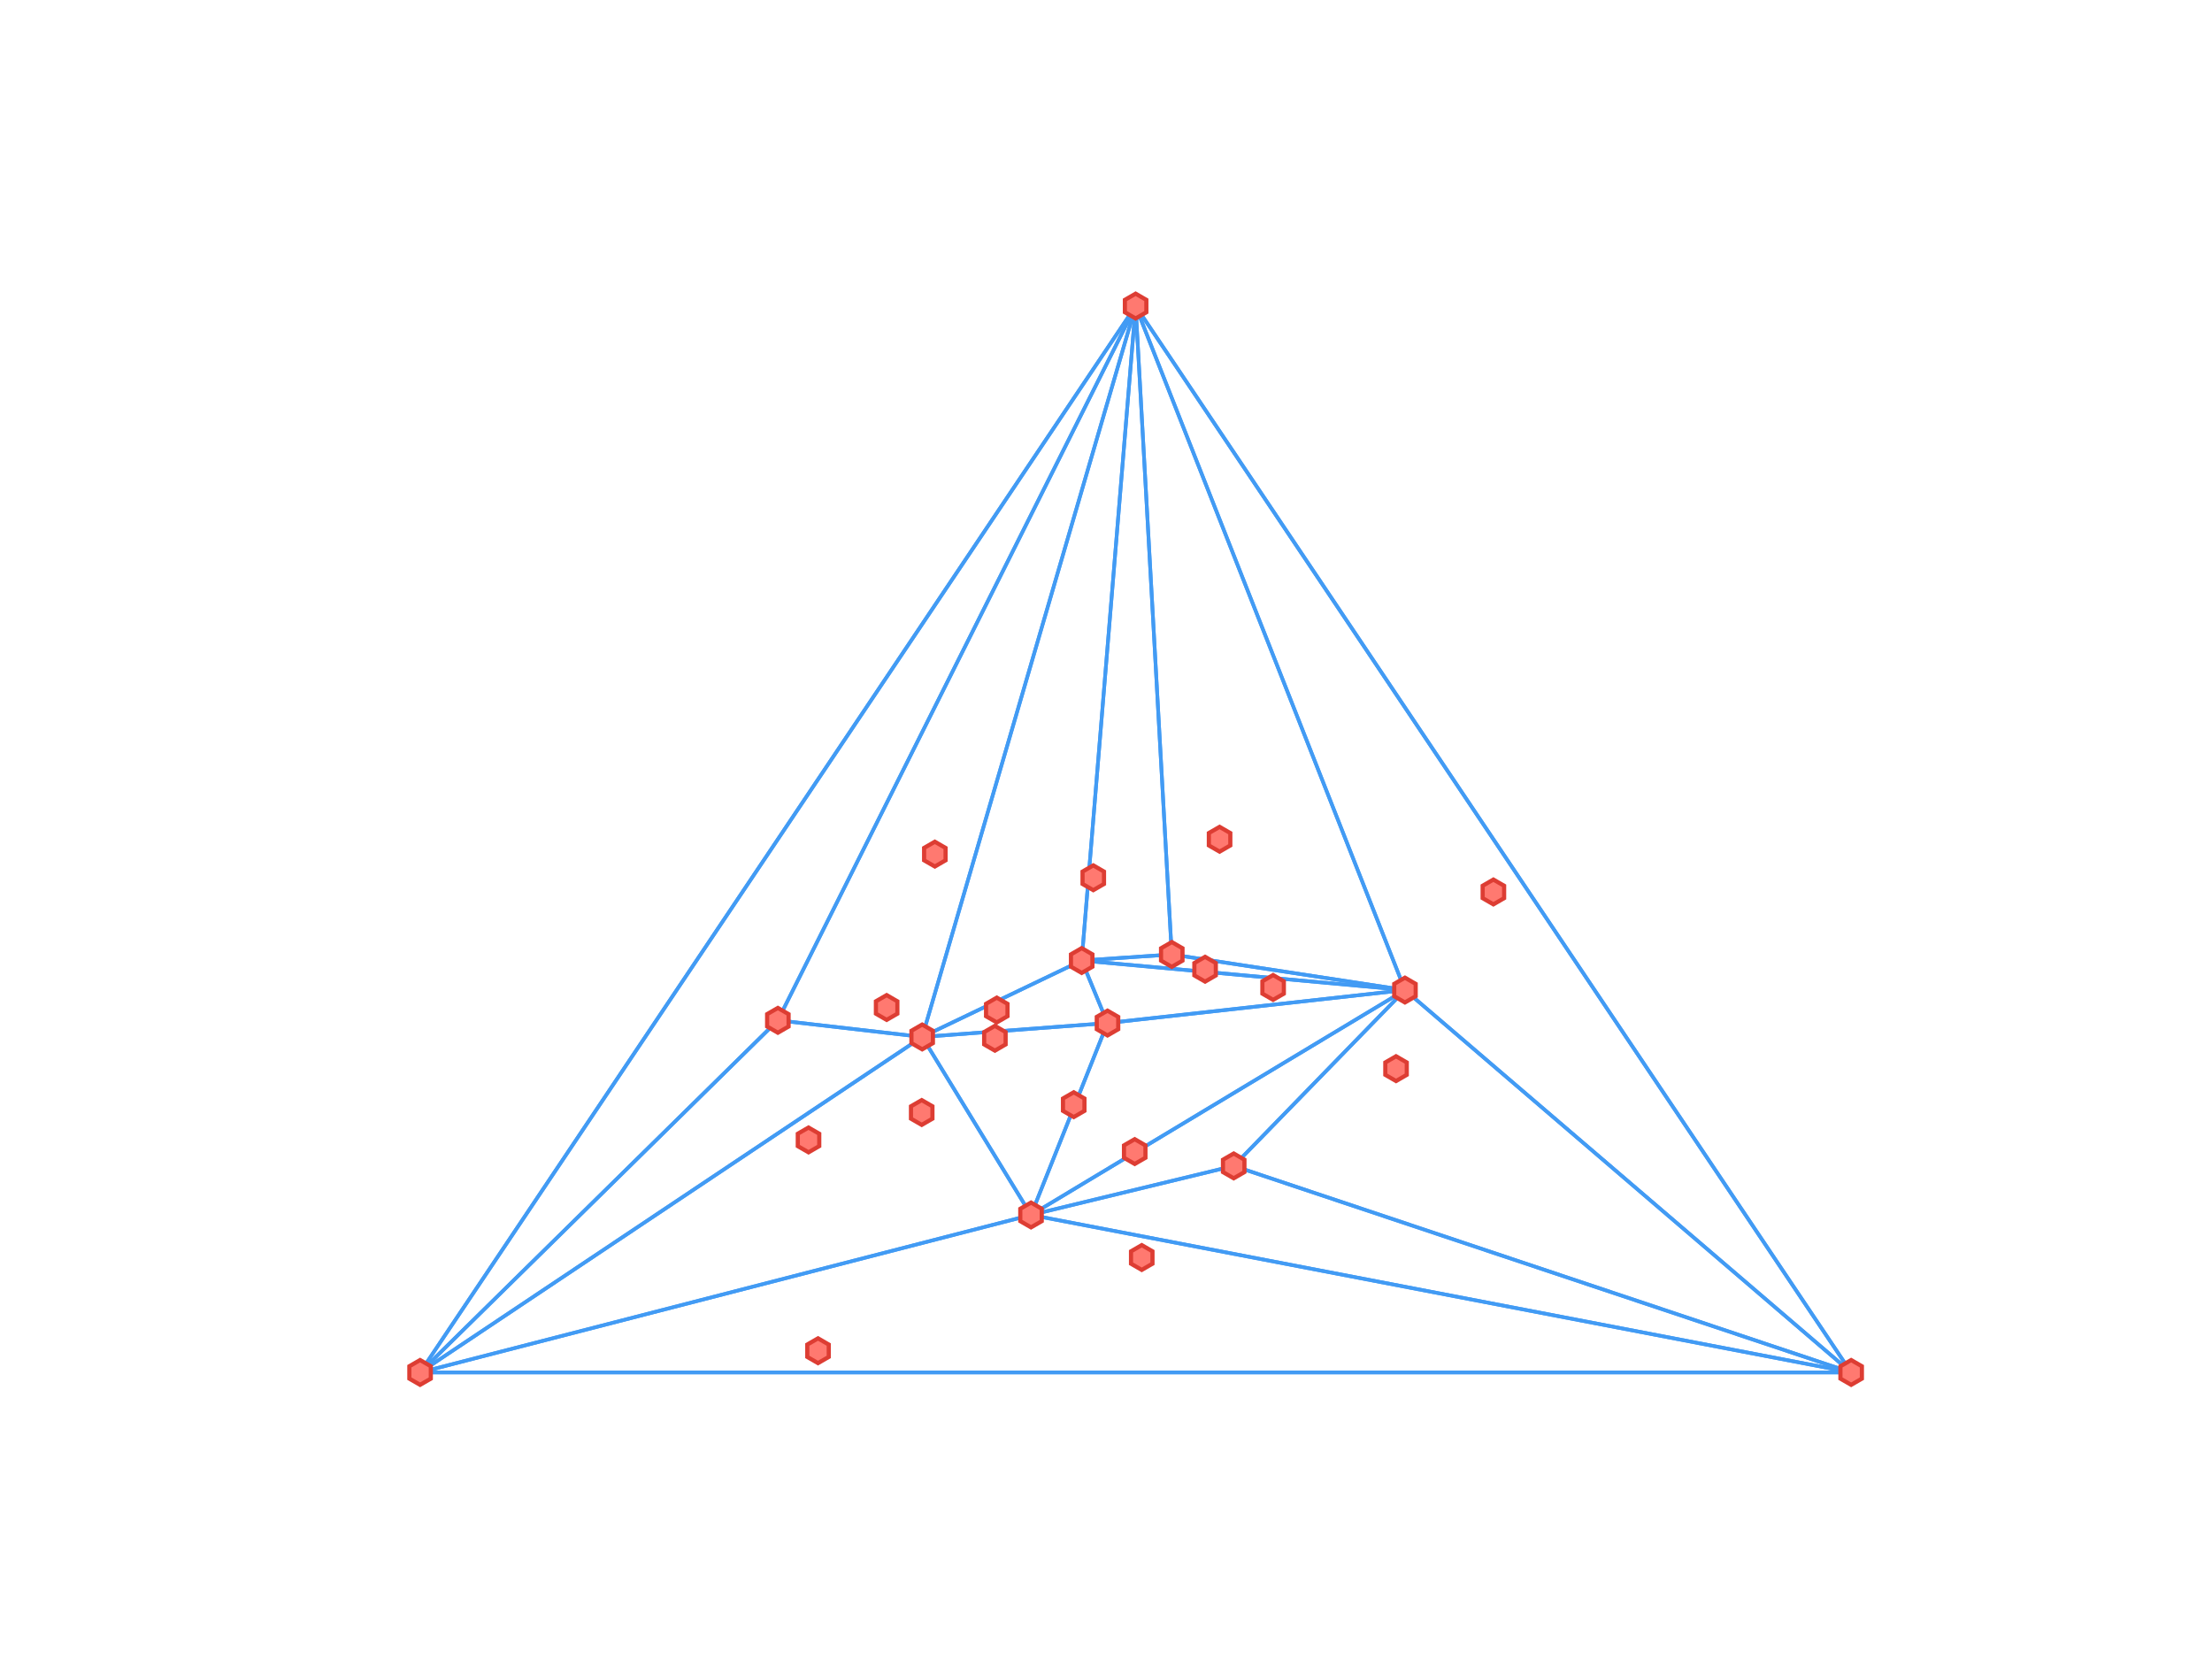
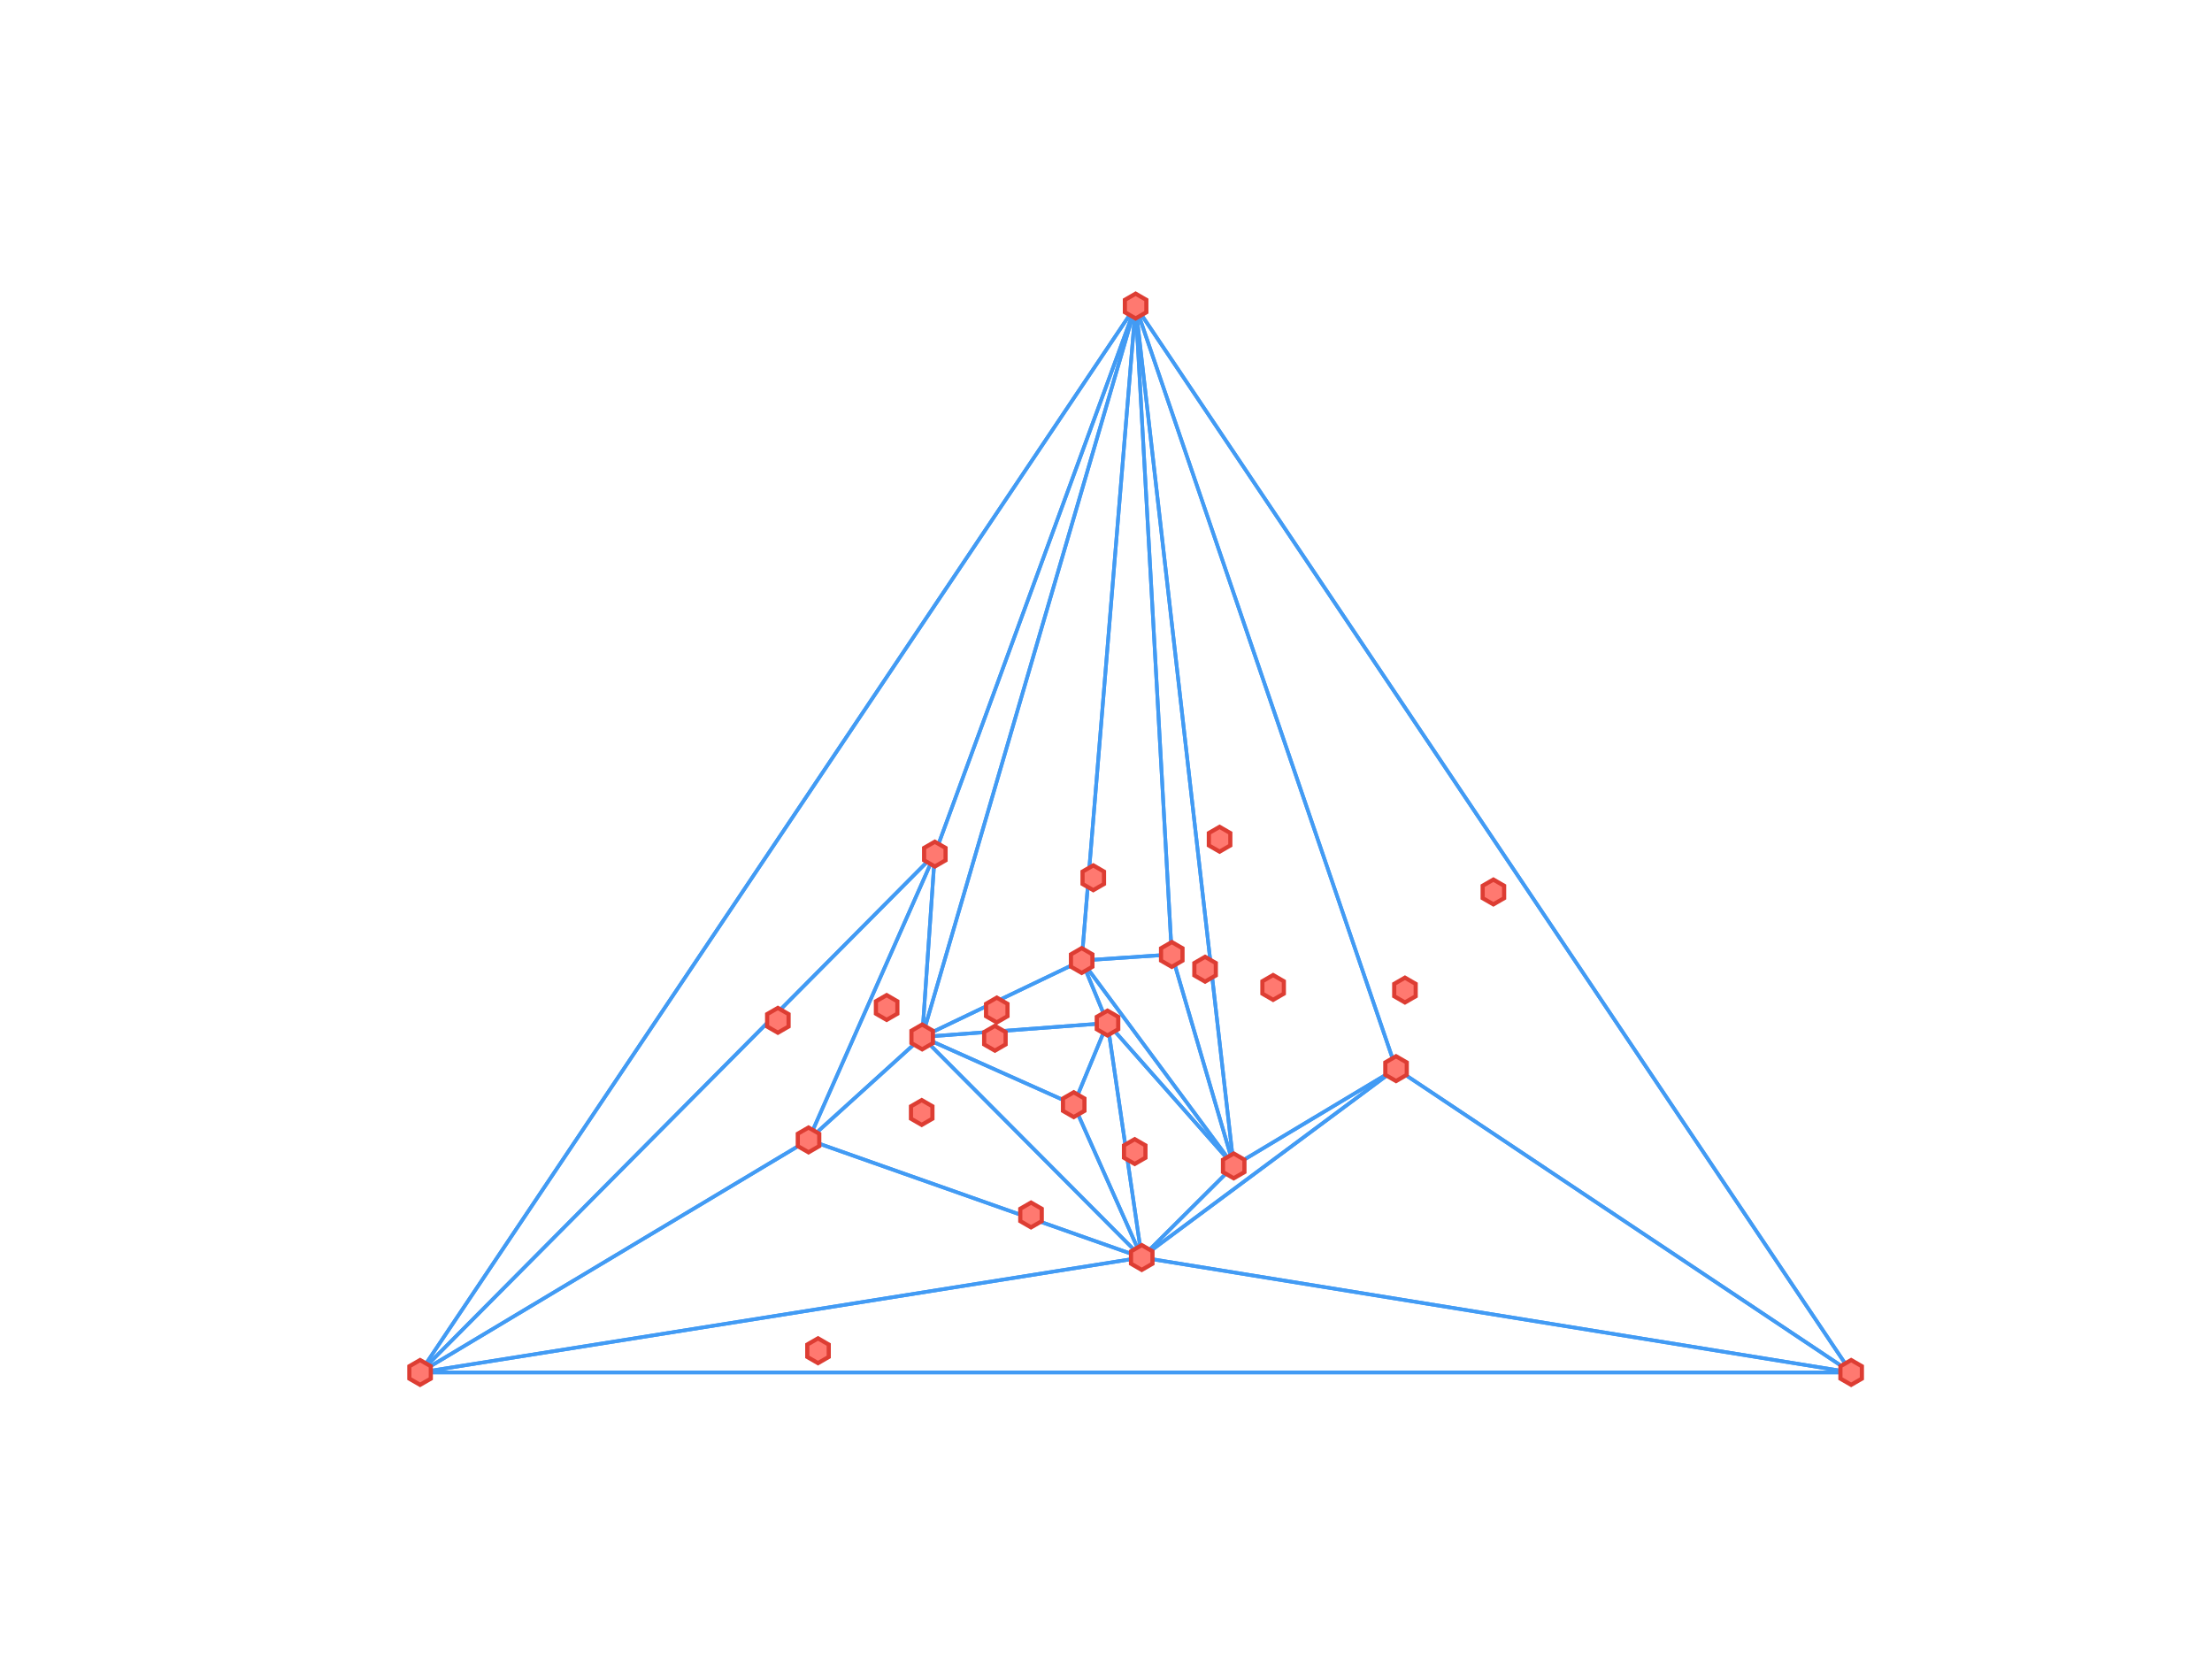
<svg xmlns="http://www.w3.org/2000/svg" xmlns:xlink="http://www.w3.org/1999/xlink" height="345pt" version="1.1" viewBox="0 0 460 345" width="460pt">
  <defs>
    <style type="text/css">
*{stroke-linecap:butt;stroke-linejoin:round;}
  </style>
  </defs>
  <g id="figure_1">
    <g id="patch_1">
      <path d="M 0 345.6  L 460.8 345.6  L 460.8 0  L 0 0  z " style="fill:#ffffff;" />
    </g>
    <g id="axes_1">
      <g id="LineCollection_1">
-         <path clip-path="url(#p7133206638)" d="M 256.557 242.456  L 384.96 285.408  " style="fill:none;stroke:#429bf4;stroke-width:0.75;" />
-         <path clip-path="url(#p7133206638)" d="M 256.557 242.456  L 214.408 252.659  " style="fill:none;stroke:#429bf4;stroke-width:0.75;" />
-         <path clip-path="url(#p7133206638)" d="M 256.557 242.456  L 292.169 205.889  " style="fill:none;stroke:#429bf4;stroke-width:0.75;" />
-         <path clip-path="url(#p7133206638)" d="M 292.169 205.889  L 384.96 285.408  " style="fill:none;stroke:#429bf4;stroke-width:0.75;" />
-         <path clip-path="url(#p7133206638)" d="M 292.169 205.889  L 214.408 252.659  " style="fill:none;stroke:#429bf4;stroke-width:0.75;" />
-         <path clip-path="url(#p7133206638)" d="M 292.169 205.889  L 236.16 63.648  " style="fill:none;stroke:#429bf4;stroke-width:0.75;" />
-         <path clip-path="url(#p7133206638)" d="M 292.169 205.889  L 256.557 242.456  " style="fill:none;stroke:#429bf4;stroke-width:0.75;" />
-         <path clip-path="url(#p7133206638)" d="M 292.169 205.889  L 230.312 212.751  " style="fill:none;stroke:#429bf4;stroke-width:0.75;" />
-         <path clip-path="url(#p7133206638)" d="M 292.169 205.889  L 224.945 199.749  " style="fill:none;stroke:#429bf4;stroke-width:0.75;" />
-         <path clip-path="url(#p7133206638)" d="M 292.169 205.889  L 243.678 198.485  " style="fill:none;stroke:#429bf4;stroke-width:0.75;" />
-         <path clip-path="url(#p7133206638)" d="M 243.678 198.485  L 236.16 63.648  " style="fill:none;stroke:#429bf4;stroke-width:0.75;" />
-         <path clip-path="url(#p7133206638)" d="M 243.678 198.485  L 292.169 205.889  " style="fill:none;stroke:#429bf4;stroke-width:0.75;" />
-         <path clip-path="url(#p7133206638)" d="M 243.678 198.485  L 224.945 199.749  " style="fill:none;stroke:#429bf4;stroke-width:0.75;" />
-         <path clip-path="url(#p7133206638)" d="M 230.312 212.751  L 214.408 252.659  " style="fill:none;stroke:#429bf4;stroke-width:0.75;" />
-         <path clip-path="url(#p7133206638)" d="M 230.312 212.751  L 191.773 215.64  " style="fill:none;stroke:#429bf4;stroke-width:0.75;" />
-         <path clip-path="url(#p7133206638)" d="M 230.312 212.751  L 292.169 205.889  " style="fill:none;stroke:#429bf4;stroke-width:0.75;" />
-         <path clip-path="url(#p7133206638)" d="M 230.312 212.751  L 224.945 199.749  " style="fill:none;stroke:#429bf4;stroke-width:0.75;" />
-         <path clip-path="url(#p7133206638)" d="M 214.408 252.659  L 384.96 285.408  " style="fill:none;stroke:#429bf4;stroke-width:0.75;" />
-         <path clip-path="url(#p7133206638)" d="M 214.408 252.659  L 191.773 215.64  " style="fill:none;stroke:#429bf4;stroke-width:0.75;" />
-         <path clip-path="url(#p7133206638)" d="M 214.408 252.659  L 256.557 242.456  " style="fill:none;stroke:#429bf4;stroke-width:0.75;" />
-         <path clip-path="url(#p7133206638)" d="M 214.408 252.659  L 230.312 212.751  " style="fill:none;stroke:#429bf4;stroke-width:0.75;" />
-         <path clip-path="url(#p7133206638)" d="M 214.408 252.659  L 292.169 205.889  " style="fill:none;stroke:#429bf4;stroke-width:0.75;" />
-         <path clip-path="url(#p7133206638)" d="M 214.408 252.659  L 87.36 285.408  " style="fill:none;stroke:#429bf4;stroke-width:0.75;" />
-         <path clip-path="url(#p7133206638)" d="M 224.945 199.749  L 236.16 63.648  " style="fill:none;stroke:#429bf4;stroke-width:0.75;" />
-         <path clip-path="url(#p7133206638)" d="M 224.945 199.749  L 191.773 215.64  " style="fill:none;stroke:#429bf4;stroke-width:0.75;" />
-         <path clip-path="url(#p7133206638)" d="M 224.945 199.749  L 230.312 212.751  " style="fill:none;stroke:#429bf4;stroke-width:0.75;" />
-         <path clip-path="url(#p7133206638)" d="M 224.945 199.749  L 292.169 205.889  " style="fill:none;stroke:#429bf4;stroke-width:0.75;" />
-         <path clip-path="url(#p7133206638)" d="M 224.945 199.749  L 243.678 198.485  " style="fill:none;stroke:#429bf4;stroke-width:0.75;" />
-         <path clip-path="url(#p7133206638)" d="M 191.773 215.64  L 214.408 252.659  " style="fill:none;stroke:#429bf4;stroke-width:0.75;" />
-         <path clip-path="url(#p7133206638)" d="M 191.773 215.64  L 236.16 63.648  " style="fill:none;stroke:#429bf4;stroke-width:0.75;" />
-         <path clip-path="url(#p7133206638)" d="M 191.773 215.64  L 230.312 212.751  " style="fill:none;stroke:#429bf4;stroke-width:0.75;" />
-         <path clip-path="url(#p7133206638)" d="M 191.773 215.64  L 224.945 199.749  " style="fill:none;stroke:#429bf4;stroke-width:0.75;" />
-         <path clip-path="url(#p7133206638)" d="M 191.773 215.64  L 161.76 212.184  " style="fill:none;stroke:#429bf4;stroke-width:0.75;" />
-         <path clip-path="url(#p7133206638)" d="M 191.773 215.64  L 87.36 285.408  " style="fill:none;stroke:#429bf4;stroke-width:0.75;" />
-         <path clip-path="url(#p7133206638)" d="M 161.76 212.184  L 236.16 63.648  " style="fill:none;stroke:#429bf4;stroke-width:0.75;" />
-         <path clip-path="url(#p7133206638)" d="M 161.76 212.184  L 191.773 215.64  " style="fill:none;stroke:#429bf4;stroke-width:0.75;" />
-         <path clip-path="url(#p7133206638)" d="M 161.76 212.184  L 87.36 285.408  " style="fill:none;stroke:#429bf4;stroke-width:0.75;" />
-         <path clip-path="url(#p7133206638)" d="M 87.36 285.408  L 384.96 285.408  " style="fill:none;stroke:#429bf4;stroke-width:0.75;" />
-         <path clip-path="url(#p7133206638)" d="M 87.36 285.408  L 214.408 252.659  " style="fill:none;stroke:#429bf4;stroke-width:0.75;" />
-         <path clip-path="url(#p7133206638)" d="M 87.36 285.408  L 236.16 63.648  " style="fill:none;stroke:#429bf4;stroke-width:0.75;" />
-         <path clip-path="url(#p7133206638)" d="M 87.36 285.408  L 191.773 215.64  " style="fill:none;stroke:#429bf4;stroke-width:0.75;" />
-         <path clip-path="url(#p7133206638)" d="M 87.36 285.408  L 161.76 212.184  " style="fill:none;stroke:#429bf4;stroke-width:0.75;" />
-         <path clip-path="url(#p7133206638)" d="M 384.96 285.408  L 214.408 252.659  " style="fill:none;stroke:#429bf4;stroke-width:0.75;" />
-         <path clip-path="url(#p7133206638)" d="M 384.96 285.408  L 236.16 63.648  " style="fill:none;stroke:#429bf4;stroke-width:0.75;" />
-         <path clip-path="url(#p7133206638)" d="M 384.96 285.408  L 256.557 242.456  " style="fill:none;stroke:#429bf4;stroke-width:0.75;" />
-         <path clip-path="url(#p7133206638)" d="M 384.96 285.408  L 292.169 205.889  " style="fill:none;stroke:#429bf4;stroke-width:0.75;" />
-         <path clip-path="url(#p7133206638)" d="M 384.96 285.408  L 87.36 285.408  " style="fill:none;stroke:#429bf4;stroke-width:0.75;" />
-         <path clip-path="url(#p7133206638)" d="M 236.16 63.648  L 384.96 285.408  " style="fill:none;stroke:#429bf4;stroke-width:0.75;" />
-         <path clip-path="url(#p7133206638)" d="M 236.16 63.648  L 191.773 215.64  " style="fill:none;stroke:#429bf4;stroke-width:0.75;" />
-         <path clip-path="url(#p7133206638)" d="M 236.16 63.648  L 292.169 205.889  " style="fill:none;stroke:#429bf4;stroke-width:0.75;" />
-         <path clip-path="url(#p7133206638)" d="M 236.16 63.648  L 224.945 199.749  " style="fill:none;stroke:#429bf4;stroke-width:0.75;" />
-         <path clip-path="url(#p7133206638)" d="M 236.16 63.648  L 243.678 198.485  " style="fill:none;stroke:#429bf4;stroke-width:0.75;" />
-         <path clip-path="url(#p7133206638)" d="M 236.16 63.648  L 161.76 212.184  " style="fill:none;stroke:#429bf4;stroke-width:0.75;" />
-         <path clip-path="url(#p7133206638)" d="M 236.16 63.648  L 87.36 285.408  " style="fill:none;stroke:#429bf4;stroke-width:0.75;" />
+         <path clip-path="url(#p4448168e93)" d="M 256.557 242.456  L 290.316 222.231  " style="fill:none;stroke:#429bf4;stroke-width:0.75;" />
+         <path clip-path="url(#p4448168e93)" d="M 256.557 242.456  L 237.434 261.507  " style="fill:none;stroke:#429bf4;stroke-width:0.75;" />
+         <path clip-path="url(#p4448168e93)" d="M 256.557 242.456  L 230.312 212.751  " style="fill:none;stroke:#429bf4;stroke-width:0.75;" />
+         <path clip-path="url(#p4448168e93)" d="M 256.557 242.456  L 224.945 199.749  " style="fill:none;stroke:#429bf4;stroke-width:0.75;" />
+         <path clip-path="url(#p4448168e93)" d="M 256.557 242.456  L 243.678 198.485  " style="fill:none;stroke:#429bf4;stroke-width:0.75;" />
+         <path clip-path="url(#p4448168e93)" d="M 256.557 242.456  L 236.16 63.648  " style="fill:none;stroke:#429bf4;stroke-width:0.75;" />
+         <path clip-path="url(#p4448168e93)" d="M 243.678 198.485  L 224.945 199.749  " style="fill:none;stroke:#429bf4;stroke-width:0.75;" />
+         <path clip-path="url(#p4448168e93)" d="M 243.678 198.485  L 236.16 63.648  " style="fill:none;stroke:#429bf4;stroke-width:0.75;" />
+         <path clip-path="url(#p4448168e93)" d="M 243.678 198.485  L 256.557 242.456  " style="fill:none;stroke:#429bf4;stroke-width:0.75;" />
+         <path clip-path="url(#p4448168e93)" d="M 230.312 212.751  L 237.434 261.507  " style="fill:none;stroke:#429bf4;stroke-width:0.75;" />
+         <path clip-path="url(#p4448168e93)" d="M 230.312 212.751  L 223.287 229.725  " style="fill:none;stroke:#429bf4;stroke-width:0.75;" />
+         <path clip-path="url(#p4448168e93)" d="M 230.312 212.751  L 224.945 199.749  " style="fill:none;stroke:#429bf4;stroke-width:0.75;" />
+         <path clip-path="url(#p4448168e93)" d="M 230.312 212.751  L 191.773 215.64  " style="fill:none;stroke:#429bf4;stroke-width:0.75;" />
+         <path clip-path="url(#p4448168e93)" d="M 230.312 212.751  L 256.557 242.456  " style="fill:none;stroke:#429bf4;stroke-width:0.75;" />
+         <path clip-path="url(#p4448168e93)" d="M 223.287 229.725  L 237.434 261.507  " style="fill:none;stroke:#429bf4;stroke-width:0.75;" />
+         <path clip-path="url(#p4448168e93)" d="M 223.287 229.725  L 230.312 212.751  " style="fill:none;stroke:#429bf4;stroke-width:0.75;" />
+         <path clip-path="url(#p4448168e93)" d="M 223.287 229.725  L 191.773 215.64  " style="fill:none;stroke:#429bf4;stroke-width:0.75;" />
+         <path clip-path="url(#p4448168e93)" d="M 224.945 199.749  L 230.312 212.751  " style="fill:none;stroke:#429bf4;stroke-width:0.75;" />
+         <path clip-path="url(#p4448168e93)" d="M 224.945 199.749  L 243.678 198.485  " style="fill:none;stroke:#429bf4;stroke-width:0.75;" />
+         <path clip-path="url(#p4448168e93)" d="M 224.945 199.749  L 236.16 63.648  " style="fill:none;stroke:#429bf4;stroke-width:0.75;" />
+         <path clip-path="url(#p4448168e93)" d="M 224.945 199.749  L 191.773 215.64  " style="fill:none;stroke:#429bf4;stroke-width:0.75;" />
+         <path clip-path="url(#p4448168e93)" d="M 224.945 199.749  L 256.557 242.456  " style="fill:none;stroke:#429bf4;stroke-width:0.75;" />
+         <path clip-path="url(#p4448168e93)" d="M 194.405 177.619  L 168.137 237.055  " style="fill:none;stroke:#429bf4;stroke-width:0.75;" />
+         <path clip-path="url(#p4448168e93)" d="M 194.405 177.619  L 87.36 285.408  " style="fill:none;stroke:#429bf4;stroke-width:0.75;" />
+         <path clip-path="url(#p4448168e93)" d="M 194.405 177.619  L 236.16 63.648  " style="fill:none;stroke:#429bf4;stroke-width:0.75;" />
+         <path clip-path="url(#p4448168e93)" d="M 194.405 177.619  L 191.773 215.64  " style="fill:none;stroke:#429bf4;stroke-width:0.75;" />
+         <path clip-path="url(#p4448168e93)" d="M 237.434 261.507  L 168.137 237.055  " style="fill:none;stroke:#429bf4;stroke-width:0.75;" />
+         <path clip-path="url(#p4448168e93)" d="M 237.434 261.507  L 290.316 222.231  " style="fill:none;stroke:#429bf4;stroke-width:0.75;" />
+         <path clip-path="url(#p4448168e93)" d="M 237.434 261.507  L 87.36 285.408  " style="fill:none;stroke:#429bf4;stroke-width:0.75;" />
+         <path clip-path="url(#p4448168e93)" d="M 237.434 261.507  L 230.312 212.751  " style="fill:none;stroke:#429bf4;stroke-width:0.75;" />
+         <path clip-path="url(#p4448168e93)" d="M 237.434 261.507  L 384.96 285.408  " style="fill:none;stroke:#429bf4;stroke-width:0.75;" />
+         <path clip-path="url(#p4448168e93)" d="M 237.434 261.507  L 223.287 229.725  " style="fill:none;stroke:#429bf4;stroke-width:0.75;" />
+         <path clip-path="url(#p4448168e93)" d="M 237.434 261.507  L 191.773 215.64  " style="fill:none;stroke:#429bf4;stroke-width:0.75;" />
+         <path clip-path="url(#p4448168e93)" d="M 237.434 261.507  L 256.557 242.456  " style="fill:none;stroke:#429bf4;stroke-width:0.75;" />
+         <path clip-path="url(#p4448168e93)" d="M 168.137 237.055  L 237.434 261.507  " style="fill:none;stroke:#429bf4;stroke-width:0.75;" />
+         <path clip-path="url(#p4448168e93)" d="M 168.137 237.055  L 87.36 285.408  " style="fill:none;stroke:#429bf4;stroke-width:0.75;" />
+         <path clip-path="url(#p4448168e93)" d="M 168.137 237.055  L 191.773 215.64  " style="fill:none;stroke:#429bf4;stroke-width:0.75;" />
+         <path clip-path="url(#p4448168e93)" d="M 168.137 237.055  L 194.405 177.619  " style="fill:none;stroke:#429bf4;stroke-width:0.75;" />
+         <path clip-path="url(#p4448168e93)" d="M 290.316 222.231  L 237.434 261.507  " style="fill:none;stroke:#429bf4;stroke-width:0.75;" />
+         <path clip-path="url(#p4448168e93)" d="M 290.316 222.231  L 384.96 285.408  " style="fill:none;stroke:#429bf4;stroke-width:0.75;" />
+         <path clip-path="url(#p4448168e93)" d="M 290.316 222.231  L 236.16 63.648  " style="fill:none;stroke:#429bf4;stroke-width:0.75;" />
+         <path clip-path="url(#p4448168e93)" d="M 290.316 222.231  L 256.557 242.456  " style="fill:none;stroke:#429bf4;stroke-width:0.75;" />
+         <path clip-path="url(#p4448168e93)" d="M 191.773 215.64  L 168.137 237.055  " style="fill:none;stroke:#429bf4;stroke-width:0.75;" />
+         <path clip-path="url(#p4448168e93)" d="M 191.773 215.64  L 237.434 261.507  " style="fill:none;stroke:#429bf4;stroke-width:0.75;" />
+         <path clip-path="url(#p4448168e93)" d="M 191.773 215.64  L 230.312 212.751  " style="fill:none;stroke:#429bf4;stroke-width:0.75;" />
+         <path clip-path="url(#p4448168e93)" d="M 191.773 215.64  L 224.945 199.749  " style="fill:none;stroke:#429bf4;stroke-width:0.75;" />
+         <path clip-path="url(#p4448168e93)" d="M 191.773 215.64  L 223.287 229.725  " style="fill:none;stroke:#429bf4;stroke-width:0.75;" />
+         <path clip-path="url(#p4448168e93)" d="M 191.773 215.64  L 236.16 63.648  " style="fill:none;stroke:#429bf4;stroke-width:0.75;" />
+         <path clip-path="url(#p4448168e93)" d="M 191.773 215.64  L 194.405 177.619  " style="fill:none;stroke:#429bf4;stroke-width:0.75;" />
+         <path clip-path="url(#p4448168e93)" d="M 87.36 285.408  L 168.137 237.055  " style="fill:none;stroke:#429bf4;stroke-width:0.75;" />
+         <path clip-path="url(#p4448168e93)" d="M 87.36 285.408  L 237.434 261.507  " style="fill:none;stroke:#429bf4;stroke-width:0.75;" />
+         <path clip-path="url(#p4448168e93)" d="M 87.36 285.408  L 384.96 285.408  " style="fill:none;stroke:#429bf4;stroke-width:0.75;" />
+         <path clip-path="url(#p4448168e93)" d="M 87.36 285.408  L 236.16 63.648  " style="fill:none;stroke:#429bf4;stroke-width:0.75;" />
+         <path clip-path="url(#p4448168e93)" d="M 87.36 285.408  L 194.405 177.619  " style="fill:none;stroke:#429bf4;stroke-width:0.75;" />
+         <path clip-path="url(#p4448168e93)" d="M 384.96 285.408  L 290.316 222.231  " style="fill:none;stroke:#429bf4;stroke-width:0.75;" />
+         <path clip-path="url(#p4448168e93)" d="M 384.96 285.408  L 237.434 261.507  " style="fill:none;stroke:#429bf4;stroke-width:0.75;" />
+         <path clip-path="url(#p4448168e93)" d="M 384.96 285.408  L 87.36 285.408  " style="fill:none;stroke:#429bf4;stroke-width:0.75;" />
+         <path clip-path="url(#p4448168e93)" d="M 384.96 285.408  L 236.16 63.648  " style="fill:none;stroke:#429bf4;stroke-width:0.75;" />
+         <path clip-path="url(#p4448168e93)" d="M 236.16 63.648  L 290.316 222.231  " style="fill:none;stroke:#429bf4;stroke-width:0.75;" />
+         <path clip-path="url(#p4448168e93)" d="M 236.16 63.648  L 87.36 285.408  " style="fill:none;stroke:#429bf4;stroke-width:0.75;" />
+         <path clip-path="url(#p4448168e93)" d="M 236.16 63.648  L 384.96 285.408  " style="fill:none;stroke:#429bf4;stroke-width:0.75;" />
+         <path clip-path="url(#p4448168e93)" d="M 236.16 63.648  L 243.678 198.485  " style="fill:none;stroke:#429bf4;stroke-width:0.75;" />
+         <path clip-path="url(#p4448168e93)" d="M 236.16 63.648  L 224.945 199.749  " style="fill:none;stroke:#429bf4;stroke-width:0.75;" />
+         <path clip-path="url(#p4448168e93)" d="M 236.16 63.648  L 191.773 215.64  " style="fill:none;stroke:#429bf4;stroke-width:0.75;" />
+         <path clip-path="url(#p4448168e93)" d="M 236.16 63.648  L 256.557 242.456  " style="fill:none;stroke:#429bf4;stroke-width:0.75;" />
+         <path clip-path="url(#p4448168e93)" d="M 236.16 63.648  L 194.405 177.619  " style="fill:none;stroke:#429bf4;stroke-width:0.75;" />
      </g>
      <g id="line2d_1">
        <defs>
-           <path d="M 0 -2.5  L -2.165 -1.25  L -2.165 1.25  L -0 2.5  L 2.165 1.25  L 2.165 -1.25  z " id="mf9711d0ff4" style="stroke:#dd3d33;stroke-linejoin:miter;" />
+           <path d="M 0 -2.5  L -2.165 -1.25  L -2.165 1.25  L -0 2.5  L 2.165 1.25  L 2.165 -1.25  z " id="mb1059c12d2" style="stroke:#dd3d33;stroke-linejoin:miter;" />
        </defs>
-         <g clip-path="url(#p7133206638)">
-           <use style="fill:#dd3d33;stroke:#dd3d33;stroke-linejoin:miter;" x="250.606" xlink:href="#mf9711d0ff4" y="201.555" />
-           <use style="fill:#dd3d33;stroke:#dd3d33;stroke-linejoin:miter;" x="235.971" xlink:href="#mf9711d0ff4" y="239.476" />
-           <use style="fill:#dd3d33;stroke:#dd3d33;stroke-linejoin:miter;" x="256.557" xlink:href="#mf9711d0ff4" y="242.456" />
-           <use style="fill:#dd3d33;stroke:#dd3d33;stroke-linejoin:miter;" x="264.753" xlink:href="#mf9711d0ff4" y="205.347" />
-           <use style="fill:#dd3d33;stroke:#dd3d33;stroke-linejoin:miter;" x="292.169" xlink:href="#mf9711d0ff4" y="205.889" />
-           <use style="fill:#dd3d33;stroke:#dd3d33;stroke-linejoin:miter;" x="243.678" xlink:href="#mf9711d0ff4" y="198.485" />
-           <use style="fill:#dd3d33;stroke:#dd3d33;stroke-linejoin:miter;" x="206.895" xlink:href="#mf9711d0ff4" y="215.911" />
-           <use style="fill:#dd3d33;stroke:#dd3d33;stroke-linejoin:miter;" x="230.312" xlink:href="#mf9711d0ff4" y="212.751" />
-           <use style="fill:#dd3d33;stroke:#dd3d33;stroke-linejoin:miter;" x="223.287" xlink:href="#mf9711d0ff4" y="229.725" />
-           <use style="fill:#dd3d33;stroke:#dd3d33;stroke-linejoin:miter;" x="214.408" xlink:href="#mf9711d0ff4" y="252.659" />
-           <use style="fill:#dd3d33;stroke:#dd3d33;stroke-linejoin:miter;" x="191.675" xlink:href="#mf9711d0ff4" y="231.35" />
-           <use style="fill:#dd3d33;stroke:#dd3d33;stroke-linejoin:miter;" x="224.945" xlink:href="#mf9711d0ff4" y="199.749" />
-           <use style="fill:#dd3d33;stroke:#dd3d33;stroke-linejoin:miter;" x="253.621" xlink:href="#mf9711d0ff4" y="174.528" />
-           <use style="fill:#dd3d33;stroke:#dd3d33;stroke-linejoin:miter;" x="194.405" xlink:href="#mf9711d0ff4" y="177.619" />
-           <use style="fill:#dd3d33;stroke:#dd3d33;stroke-linejoin:miter;" x="184.384" xlink:href="#mf9711d0ff4" y="209.515" />
-           <use style="fill:#dd3d33;stroke:#dd3d33;stroke-linejoin:miter;" x="227.353" xlink:href="#mf9711d0ff4" y="182.537" />
-           <use style="fill:#dd3d33;stroke:#dd3d33;stroke-linejoin:miter;" x="237.434" xlink:href="#mf9711d0ff4" y="261.507" />
-           <use style="fill:#dd3d33;stroke:#dd3d33;stroke-linejoin:miter;" x="170.111" xlink:href="#mf9711d0ff4" y="280.894" />
-           <use style="fill:#dd3d33;stroke:#dd3d33;stroke-linejoin:miter;" x="168.137" xlink:href="#mf9711d0ff4" y="237.055" />
-           <use style="fill:#dd3d33;stroke:#dd3d33;stroke-linejoin:miter;" x="310.56" xlink:href="#mf9711d0ff4" y="185.488" />
-           <use style="fill:#dd3d33;stroke:#dd3d33;stroke-linejoin:miter;" x="290.316" xlink:href="#mf9711d0ff4" y="222.231" />
-           <use style="fill:#dd3d33;stroke:#dd3d33;stroke-linejoin:miter;" x="207.286" xlink:href="#mf9711d0ff4" y="210.042" />
-           <use style="fill:#dd3d33;stroke:#dd3d33;stroke-linejoin:miter;" x="191.773" xlink:href="#mf9711d0ff4" y="215.64" />
-           <use style="fill:#dd3d33;stroke:#dd3d33;stroke-linejoin:miter;" x="161.76" xlink:href="#mf9711d0ff4" y="212.184" />
-           <use style="fill:#dd3d33;stroke:#dd3d33;stroke-linejoin:miter;" x="87.36" xlink:href="#mf9711d0ff4" y="285.408" />
-           <use style="fill:#dd3d33;stroke:#dd3d33;stroke-linejoin:miter;" x="384.96" xlink:href="#mf9711d0ff4" y="285.408" />
-           <use style="fill:#dd3d33;stroke:#dd3d33;stroke-linejoin:miter;" x="236.16" xlink:href="#mf9711d0ff4" y="63.648" />
+         <g clip-path="url(#p4448168e93)">
+           <use style="fill:#dd3d33;stroke:#dd3d33;stroke-linejoin:miter;" x="250.606" xlink:href="#mb1059c12d2" y="201.555" />
+           <use style="fill:#dd3d33;stroke:#dd3d33;stroke-linejoin:miter;" x="235.971" xlink:href="#mb1059c12d2" y="239.476" />
+           <use style="fill:#dd3d33;stroke:#dd3d33;stroke-linejoin:miter;" x="256.557" xlink:href="#mb1059c12d2" y="242.456" />
+           <use style="fill:#dd3d33;stroke:#dd3d33;stroke-linejoin:miter;" x="264.753" xlink:href="#mb1059c12d2" y="205.347" />
+           <use style="fill:#dd3d33;stroke:#dd3d33;stroke-linejoin:miter;" x="292.169" xlink:href="#mb1059c12d2" y="205.889" />
+           <use style="fill:#dd3d33;stroke:#dd3d33;stroke-linejoin:miter;" x="243.678" xlink:href="#mb1059c12d2" y="198.485" />
+           <use style="fill:#dd3d33;stroke:#dd3d33;stroke-linejoin:miter;" x="206.895" xlink:href="#mb1059c12d2" y="215.911" />
+           <use style="fill:#dd3d33;stroke:#dd3d33;stroke-linejoin:miter;" x="230.312" xlink:href="#mb1059c12d2" y="212.751" />
+           <use style="fill:#dd3d33;stroke:#dd3d33;stroke-linejoin:miter;" x="223.287" xlink:href="#mb1059c12d2" y="229.725" />
+           <use style="fill:#dd3d33;stroke:#dd3d33;stroke-linejoin:miter;" x="214.408" xlink:href="#mb1059c12d2" y="252.659" />
+           <use style="fill:#dd3d33;stroke:#dd3d33;stroke-linejoin:miter;" x="191.675" xlink:href="#mb1059c12d2" y="231.35" />
+           <use style="fill:#dd3d33;stroke:#dd3d33;stroke-linejoin:miter;" x="224.945" xlink:href="#mb1059c12d2" y="199.749" />
+           <use style="fill:#dd3d33;stroke:#dd3d33;stroke-linejoin:miter;" x="253.621" xlink:href="#mb1059c12d2" y="174.528" />
+           <use style="fill:#dd3d33;stroke:#dd3d33;stroke-linejoin:miter;" x="194.405" xlink:href="#mb1059c12d2" y="177.619" />
+           <use style="fill:#dd3d33;stroke:#dd3d33;stroke-linejoin:miter;" x="184.384" xlink:href="#mb1059c12d2" y="209.515" />
+           <use style="fill:#dd3d33;stroke:#dd3d33;stroke-linejoin:miter;" x="227.353" xlink:href="#mb1059c12d2" y="182.537" />
+           <use style="fill:#dd3d33;stroke:#dd3d33;stroke-linejoin:miter;" x="237.434" xlink:href="#mb1059c12d2" y="261.507" />
+           <use style="fill:#dd3d33;stroke:#dd3d33;stroke-linejoin:miter;" x="170.111" xlink:href="#mb1059c12d2" y="280.894" />
+           <use style="fill:#dd3d33;stroke:#dd3d33;stroke-linejoin:miter;" x="168.137" xlink:href="#mb1059c12d2" y="237.055" />
+           <use style="fill:#dd3d33;stroke:#dd3d33;stroke-linejoin:miter;" x="310.56" xlink:href="#mb1059c12d2" y="185.488" />
+           <use style="fill:#dd3d33;stroke:#dd3d33;stroke-linejoin:miter;" x="290.316" xlink:href="#mb1059c12d2" y="222.231" />
+           <use style="fill:#dd3d33;stroke:#dd3d33;stroke-linejoin:miter;" x="207.286" xlink:href="#mb1059c12d2" y="210.042" />
+           <use style="fill:#dd3d33;stroke:#dd3d33;stroke-linejoin:miter;" x="191.773" xlink:href="#mb1059c12d2" y="215.64" />
+           <use style="fill:#dd3d33;stroke:#dd3d33;stroke-linejoin:miter;" x="161.76" xlink:href="#mb1059c12d2" y="212.184" />
+           <use style="fill:#dd3d33;stroke:#dd3d33;stroke-linejoin:miter;" x="87.36" xlink:href="#mb1059c12d2" y="285.408" />
+           <use style="fill:#dd3d33;stroke:#dd3d33;stroke-linejoin:miter;" x="384.96" xlink:href="#mb1059c12d2" y="285.408" />
+           <use style="fill:#dd3d33;stroke:#dd3d33;stroke-linejoin:miter;" x="236.16" xlink:href="#mb1059c12d2" y="63.648" />
        </g>
      </g>
      <g id="line2d_2">
        <defs>
-           <path d="M 0 -1.5  L -1.299 -0.75  L -1.299 0.75  L -0 1.5  L 1.299 0.75  L 1.299 -0.75  z " id="mb5c5beff3a" style="stroke:#ff7970;stroke-linejoin:miter;" />
+           <path d="M 0 -1.5  L -1.299 -0.75  L -1.299 0.75  L -0 1.5  L 1.299 0.75  L 1.299 -0.75  z " id="m3d41ecbde5" style="stroke:#ff7970;stroke-linejoin:miter;" />
        </defs>
-         <g clip-path="url(#p7133206638)">
-           <use style="fill:#ff7970;stroke:#ff7970;stroke-linejoin:miter;" x="250.606" xlink:href="#mb5c5beff3a" y="201.555" />
-           <use style="fill:#ff7970;stroke:#ff7970;stroke-linejoin:miter;" x="235.971" xlink:href="#mb5c5beff3a" y="239.476" />
-           <use style="fill:#ff7970;stroke:#ff7970;stroke-linejoin:miter;" x="256.557" xlink:href="#mb5c5beff3a" y="242.456" />
-           <use style="fill:#ff7970;stroke:#ff7970;stroke-linejoin:miter;" x="264.753" xlink:href="#mb5c5beff3a" y="205.347" />
-           <use style="fill:#ff7970;stroke:#ff7970;stroke-linejoin:miter;" x="292.169" xlink:href="#mb5c5beff3a" y="205.889" />
-           <use style="fill:#ff7970;stroke:#ff7970;stroke-linejoin:miter;" x="243.678" xlink:href="#mb5c5beff3a" y="198.485" />
-           <use style="fill:#ff7970;stroke:#ff7970;stroke-linejoin:miter;" x="206.895" xlink:href="#mb5c5beff3a" y="215.911" />
-           <use style="fill:#ff7970;stroke:#ff7970;stroke-linejoin:miter;" x="230.312" xlink:href="#mb5c5beff3a" y="212.751" />
-           <use style="fill:#ff7970;stroke:#ff7970;stroke-linejoin:miter;" x="223.287" xlink:href="#mb5c5beff3a" y="229.725" />
-           <use style="fill:#ff7970;stroke:#ff7970;stroke-linejoin:miter;" x="214.408" xlink:href="#mb5c5beff3a" y="252.659" />
-           <use style="fill:#ff7970;stroke:#ff7970;stroke-linejoin:miter;" x="191.675" xlink:href="#mb5c5beff3a" y="231.35" />
-           <use style="fill:#ff7970;stroke:#ff7970;stroke-linejoin:miter;" x="224.945" xlink:href="#mb5c5beff3a" y="199.749" />
-           <use style="fill:#ff7970;stroke:#ff7970;stroke-linejoin:miter;" x="253.621" xlink:href="#mb5c5beff3a" y="174.528" />
-           <use style="fill:#ff7970;stroke:#ff7970;stroke-linejoin:miter;" x="194.405" xlink:href="#mb5c5beff3a" y="177.619" />
-           <use style="fill:#ff7970;stroke:#ff7970;stroke-linejoin:miter;" x="184.384" xlink:href="#mb5c5beff3a" y="209.515" />
-           <use style="fill:#ff7970;stroke:#ff7970;stroke-linejoin:miter;" x="227.353" xlink:href="#mb5c5beff3a" y="182.537" />
-           <use style="fill:#ff7970;stroke:#ff7970;stroke-linejoin:miter;" x="237.434" xlink:href="#mb5c5beff3a" y="261.507" />
-           <use style="fill:#ff7970;stroke:#ff7970;stroke-linejoin:miter;" x="170.111" xlink:href="#mb5c5beff3a" y="280.894" />
-           <use style="fill:#ff7970;stroke:#ff7970;stroke-linejoin:miter;" x="168.137" xlink:href="#mb5c5beff3a" y="237.055" />
-           <use style="fill:#ff7970;stroke:#ff7970;stroke-linejoin:miter;" x="310.56" xlink:href="#mb5c5beff3a" y="185.488" />
-           <use style="fill:#ff7970;stroke:#ff7970;stroke-linejoin:miter;" x="290.316" xlink:href="#mb5c5beff3a" y="222.231" />
-           <use style="fill:#ff7970;stroke:#ff7970;stroke-linejoin:miter;" x="207.286" xlink:href="#mb5c5beff3a" y="210.042" />
-           <use style="fill:#ff7970;stroke:#ff7970;stroke-linejoin:miter;" x="191.773" xlink:href="#mb5c5beff3a" y="215.64" />
-           <use style="fill:#ff7970;stroke:#ff7970;stroke-linejoin:miter;" x="161.76" xlink:href="#mb5c5beff3a" y="212.184" />
-           <use style="fill:#ff7970;stroke:#ff7970;stroke-linejoin:miter;" x="87.36" xlink:href="#mb5c5beff3a" y="285.408" />
-           <use style="fill:#ff7970;stroke:#ff7970;stroke-linejoin:miter;" x="384.96" xlink:href="#mb5c5beff3a" y="285.408" />
-           <use style="fill:#ff7970;stroke:#ff7970;stroke-linejoin:miter;" x="236.16" xlink:href="#mb5c5beff3a" y="63.648" />
+         <g clip-path="url(#p4448168e93)">
+           <use style="fill:#ff7970;stroke:#ff7970;stroke-linejoin:miter;" x="250.606" xlink:href="#m3d41ecbde5" y="201.555" />
+           <use style="fill:#ff7970;stroke:#ff7970;stroke-linejoin:miter;" x="235.971" xlink:href="#m3d41ecbde5" y="239.476" />
+           <use style="fill:#ff7970;stroke:#ff7970;stroke-linejoin:miter;" x="256.557" xlink:href="#m3d41ecbde5" y="242.456" />
+           <use style="fill:#ff7970;stroke:#ff7970;stroke-linejoin:miter;" x="264.753" xlink:href="#m3d41ecbde5" y="205.347" />
+           <use style="fill:#ff7970;stroke:#ff7970;stroke-linejoin:miter;" x="292.169" xlink:href="#m3d41ecbde5" y="205.889" />
+           <use style="fill:#ff7970;stroke:#ff7970;stroke-linejoin:miter;" x="243.678" xlink:href="#m3d41ecbde5" y="198.485" />
+           <use style="fill:#ff7970;stroke:#ff7970;stroke-linejoin:miter;" x="206.895" xlink:href="#m3d41ecbde5" y="215.911" />
+           <use style="fill:#ff7970;stroke:#ff7970;stroke-linejoin:miter;" x="230.312" xlink:href="#m3d41ecbde5" y="212.751" />
+           <use style="fill:#ff7970;stroke:#ff7970;stroke-linejoin:miter;" x="223.287" xlink:href="#m3d41ecbde5" y="229.725" />
+           <use style="fill:#ff7970;stroke:#ff7970;stroke-linejoin:miter;" x="214.408" xlink:href="#m3d41ecbde5" y="252.659" />
+           <use style="fill:#ff7970;stroke:#ff7970;stroke-linejoin:miter;" x="191.675" xlink:href="#m3d41ecbde5" y="231.35" />
+           <use style="fill:#ff7970;stroke:#ff7970;stroke-linejoin:miter;" x="224.945" xlink:href="#m3d41ecbde5" y="199.749" />
+           <use style="fill:#ff7970;stroke:#ff7970;stroke-linejoin:miter;" x="253.621" xlink:href="#m3d41ecbde5" y="174.528" />
+           <use style="fill:#ff7970;stroke:#ff7970;stroke-linejoin:miter;" x="194.405" xlink:href="#m3d41ecbde5" y="177.619" />
+           <use style="fill:#ff7970;stroke:#ff7970;stroke-linejoin:miter;" x="184.384" xlink:href="#m3d41ecbde5" y="209.515" />
+           <use style="fill:#ff7970;stroke:#ff7970;stroke-linejoin:miter;" x="227.353" xlink:href="#m3d41ecbde5" y="182.537" />
+           <use style="fill:#ff7970;stroke:#ff7970;stroke-linejoin:miter;" x="237.434" xlink:href="#m3d41ecbde5" y="261.507" />
+           <use style="fill:#ff7970;stroke:#ff7970;stroke-linejoin:miter;" x="170.111" xlink:href="#m3d41ecbde5" y="280.894" />
+           <use style="fill:#ff7970;stroke:#ff7970;stroke-linejoin:miter;" x="168.137" xlink:href="#m3d41ecbde5" y="237.055" />
+           <use style="fill:#ff7970;stroke:#ff7970;stroke-linejoin:miter;" x="310.56" xlink:href="#m3d41ecbde5" y="185.488" />
+           <use style="fill:#ff7970;stroke:#ff7970;stroke-linejoin:miter;" x="290.316" xlink:href="#m3d41ecbde5" y="222.231" />
+           <use style="fill:#ff7970;stroke:#ff7970;stroke-linejoin:miter;" x="207.286" xlink:href="#m3d41ecbde5" y="210.042" />
+           <use style="fill:#ff7970;stroke:#ff7970;stroke-linejoin:miter;" x="191.773" xlink:href="#m3d41ecbde5" y="215.64" />
+           <use style="fill:#ff7970;stroke:#ff7970;stroke-linejoin:miter;" x="161.76" xlink:href="#m3d41ecbde5" y="212.184" />
+           <use style="fill:#ff7970;stroke:#ff7970;stroke-linejoin:miter;" x="87.36" xlink:href="#m3d41ecbde5" y="285.408" />
+           <use style="fill:#ff7970;stroke:#ff7970;stroke-linejoin:miter;" x="384.96" xlink:href="#m3d41ecbde5" y="285.408" />
+           <use style="fill:#ff7970;stroke:#ff7970;stroke-linejoin:miter;" x="236.16" xlink:href="#m3d41ecbde5" y="63.648" />
        </g>
      </g>
    </g>
  </g>
  <defs>
-     <clipPath id="p7133206638">
+     <clipPath id="p4448168e93">
      <rect height="266.112" width="357.12" x="57.6" y="41.472" />
    </clipPath>
  </defs>
</svg>
